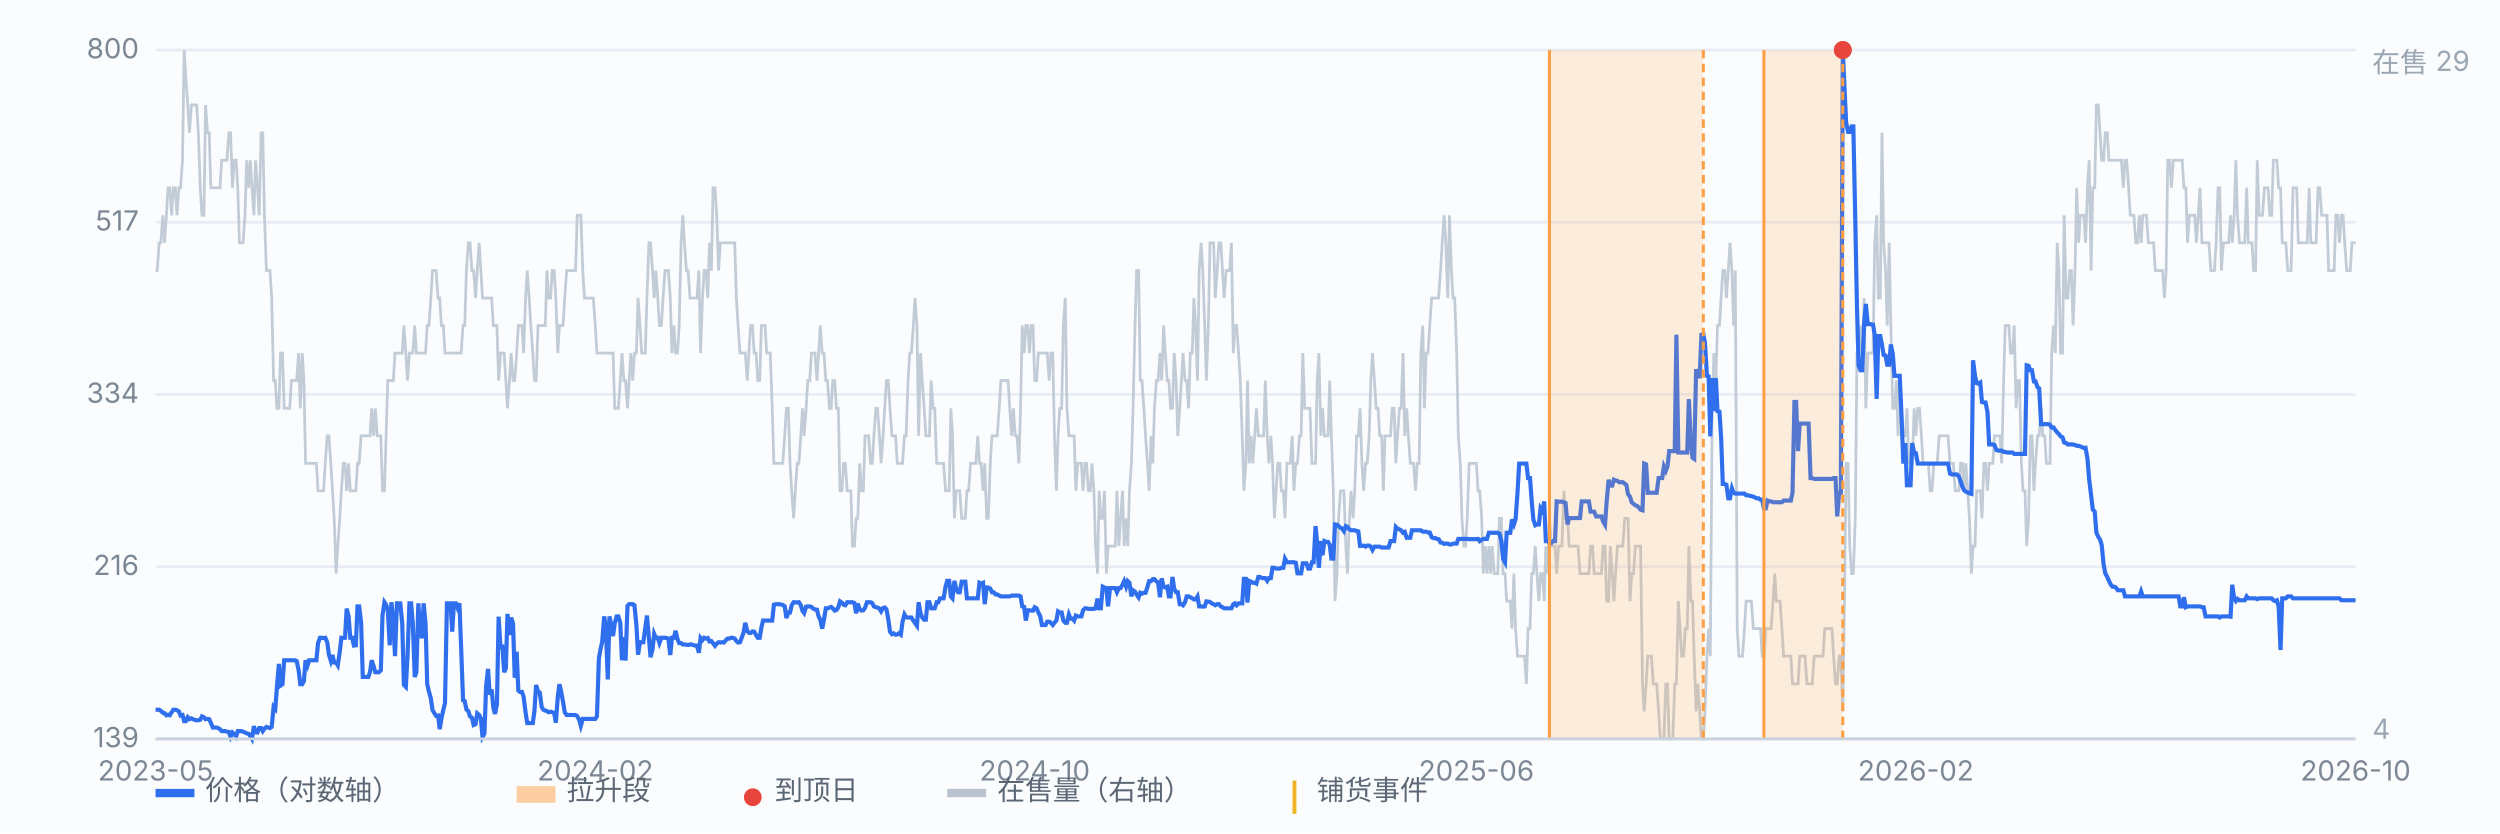
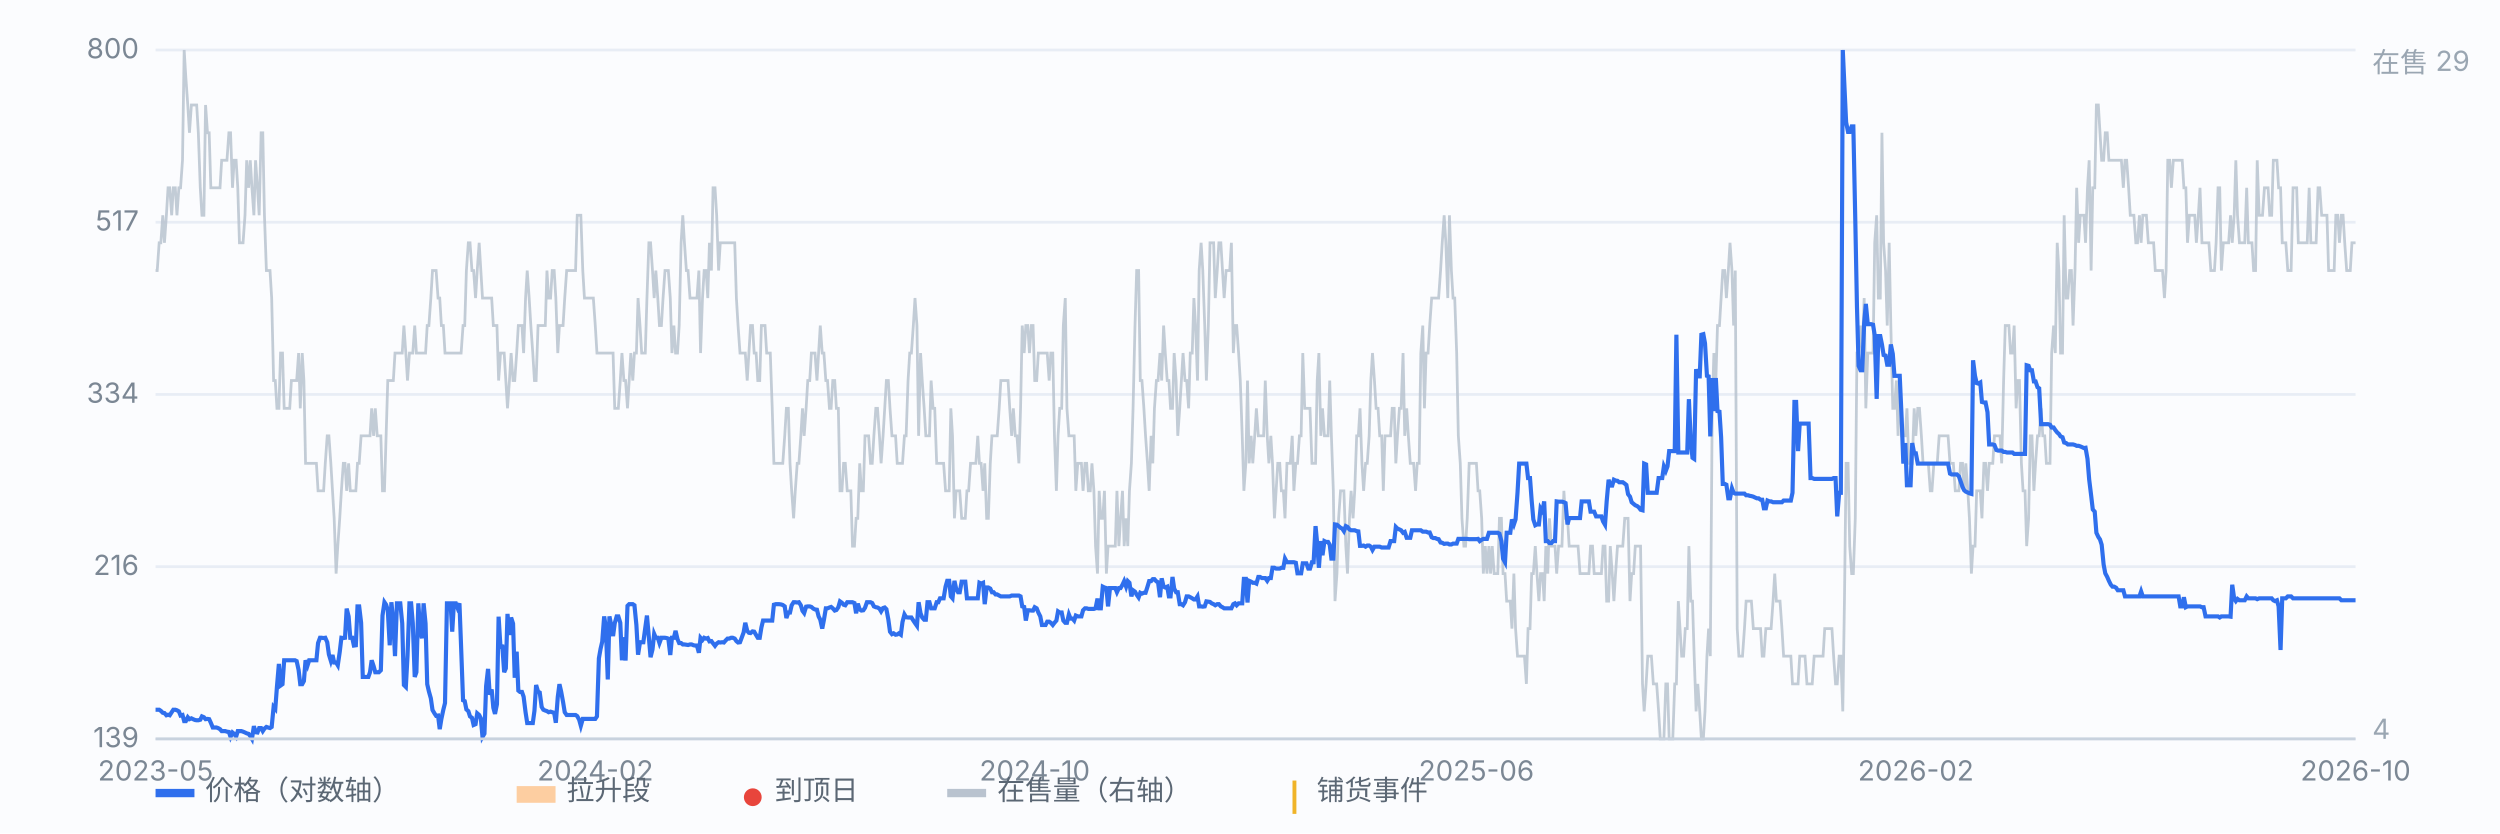
<svg xmlns="http://www.w3.org/2000/svg" viewBox="0 0 900 300" preserveAspectRatio="xMidYMid meet" style="width:100%;max-width:900px;height:auto;display:block" font-family="-apple-system,Segoe UI,Microsoft YaHei,sans-serif" font-size="10">
  <rect x="0" y="0" width="900" height="300" fill="#fbfcfe" />
  <line x1="56" y1="266.0" x2="848" y2="266.0" stroke="#e8edf5" stroke-width="1" />
  <text x="50" y="269.0" text-anchor="end" fill="#7b8794">139</text>
  <line x1="56" y1="204.0" x2="848" y2="204.0" stroke="#e8edf5" stroke-width="1" />
  <text x="50" y="207.0" text-anchor="end" fill="#7b8794">216</text>
  <line x1="56" y1="142.0" x2="848" y2="142.0" stroke="#e8edf5" stroke-width="1" />
  <text x="50" y="145.0" text-anchor="end" fill="#7b8794">334</text>
  <line x1="56" y1="80.0" x2="848" y2="80.0" stroke="#e8edf5" stroke-width="1" />
  <text x="50" y="83.0" text-anchor="end" fill="#7b8794">517</text>
  <line x1="56" y1="18.0" x2="848" y2="18.0" stroke="#e8edf5" stroke-width="1" />
  <text x="50" y="21.0" text-anchor="end" fill="#7b8794">800</text>
  <path d="M56.0 97.4 L56.6 97.4 L57.3 87.4 L57.9 87.4 L58.6 77.5 L59.2 87.4 L59.9 77.5 L60.5 67.6 L61.1 67.6 L61.8 77.5 L62.4 67.6 L63.1 67.6 L63.7 77.5 L64.4 67.6 L65.0 67.6 L65.7 57.7 L66.3 18.0 L66.9 27.9 L67.6 37.8 L68.2 47.8 L68.9 37.8 L69.5 37.8 L70.2 37.8 L70.8 37.8 L71.4 47.8 L72.1 67.6 L72.7 77.5 L73.4 77.5 L74.0 37.8 L74.7 47.8 L75.3 47.8 L75.9 67.6 L76.6 67.6 L77.2 67.6 L77.9 67.6 L78.5 67.6 L79.2 67.6 L79.8 57.7 L80.4 57.7 L81.1 57.7 L81.7 57.7 L82.4 47.8 L83.0 47.8 L83.7 67.6 L84.3 57.7 L85.0 57.7 L85.6 67.6 L86.2 87.4 L86.9 87.4 L87.5 87.4 L88.2 77.5 L88.8 57.7 L89.5 67.6 L90.1 57.7 L90.7 67.6 L91.4 77.5 L92.0 57.7 L92.7 67.6 L93.3 77.5 L94.0 47.8 L94.6 47.8 L95.2 77.5 L95.9 97.4 L96.5 97.4 L97.2 97.4 L97.8 107.3 L98.5 137.0 L99.1 137.0 L99.7 147.0 L100.4 147.0 L101.0 127.1 L101.7 127.1 L102.3 147.0 L103.0 147.0 L103.6 147.0 L104.3 147.0 L104.9 137.0 L105.5 137.0 L106.2 137.0 L106.8 137.0 L107.5 127.1 L108.1 147.0 L108.8 127.1 L109.4 137.0 L110.0 166.8 L110.7 166.8 L111.3 166.8 L112.0 166.8 L112.6 166.8 L113.3 166.8 L113.9 166.8 L114.5 176.7 L115.2 176.7 L115.8 176.7 L116.5 176.7 L117.1 166.8 L117.8 156.9 L118.4 156.9 L119.1 166.8 L119.7 176.7 L120.3 186.6 L121.0 206.5 L121.6 196.6 L122.3 186.6 L122.9 176.7 L123.6 166.8 L124.2 166.8 L124.8 176.7 L125.5 166.8 L126.1 176.7 L126.8 176.7 L127.4 176.7 L128.1 176.7 L128.7 166.8 L129.3 166.8 L130.0 156.9 L130.6 156.9 L131.3 156.9 L131.9 156.9 L132.6 156.9 L133.2 156.9 L133.8 147.0 L134.5 156.9 L135.1 147.0 L135.8 156.9 L136.4 156.9 L137.1 156.9 L137.7 176.7 L138.4 176.7 L139.0 156.9 L139.6 137.0 L140.3 137.0 L140.9 137.0 L141.6 137.0 L142.2 127.1 L142.9 127.1 L143.5 127.1 L144.1 127.1 L144.8 127.1 L145.4 117.2 L146.1 127.1 L146.7 137.0 L147.4 127.1 L148.0 127.1 L148.6 127.1 L149.3 117.2 L149.9 127.1 L150.6 127.1 L151.2 127.1 L151.9 127.1 L152.5 127.1 L153.2 127.1 L153.8 117.2 L154.4 117.2 L155.1 107.3 L155.7 97.4 L156.4 97.4 L157.0 97.4 L157.7 107.3 L158.3 107.3 L158.9 117.2 L159.6 117.2 L160.2 127.1 L160.9 127.1 L161.5 127.1 L162.2 127.1 L162.8 127.1 L163.4 127.1 L164.1 127.1 L164.7 127.1 L165.4 127.1 L166.0 127.1 L166.7 117.2 L167.3 117.2 L167.9 97.4 L168.6 87.4 L169.2 87.4 L169.9 97.4 L170.5 97.4 L171.2 107.3 L171.8 97.4 L172.5 87.4 L173.1 97.4 L173.7 107.3 L174.4 107.3 L175.0 107.3 L175.7 107.3 L176.3 107.3 L177.0 107.3 L177.6 117.2 L178.2 117.2 L178.9 117.2 L179.5 137.0 L180.2 127.1 L180.8 127.1 L181.5 127.1 L182.1 137.0 L182.7 147.0 L183.4 137.0 L184.0 127.1 L184.7 137.0 L185.3 137.0 L186.0 127.1 L186.6 117.2 L187.2 117.2 L187.9 117.2 L188.5 127.1 L189.2 107.3 L189.8 97.4 L190.5 107.3 L191.1 117.2 L191.8 127.1 L192.4 137.0 L193.0 137.0 L193.7 117.2 L194.3 117.2 L195.0 117.2 L195.6 117.2 L196.3 117.2 L196.9 97.4 L197.5 107.3 L198.2 107.3 L198.8 97.4 L199.5 97.4 L200.1 107.3 L200.8 127.1 L201.4 117.2 L202.0 117.2 L202.7 117.2 L203.3 107.3 L204.0 97.4 L204.6 97.4 L205.3 97.4 L205.9 97.4 L206.6 97.4 L207.2 97.4 L207.8 77.5 L208.5 77.5 L209.1 77.5 L209.8 97.4 L210.4 107.3 L211.1 107.3 L211.7 107.3 L212.3 107.3 L213.0 107.3 L213.6 107.3 L214.3 117.2 L214.9 127.1 L215.6 127.1 L216.2 127.1 L216.8 127.1 L217.5 127.1 L218.1 127.1 L218.8 127.1 L219.4 127.1 L220.1 127.1 L220.7 127.1 L221.3 147.0 L222.0 147.0 L222.6 147.0 L223.3 137.0 L223.9 127.1 L224.6 137.0 L225.2 137.0 L225.9 147.0 L226.5 137.0 L227.1 127.1 L227.8 137.0 L228.4 127.1 L229.1 127.1 L229.7 107.3 L230.4 117.2 L231.0 127.1 L231.6 127.1 L232.3 127.1 L232.9 107.3 L233.6 87.4 L234.2 87.4 L234.9 97.4 L235.5 107.3 L236.1 97.4 L236.8 107.3 L237.4 117.2 L238.1 117.2 L238.7 107.3 L239.4 97.4 L240.0 97.4 L240.6 97.4 L241.3 107.3 L241.9 127.1 L242.6 117.2 L243.2 127.1 L243.9 127.1 L244.5 117.2 L245.2 87.4 L245.8 77.5 L246.4 87.4 L247.1 97.4 L247.7 97.4 L248.4 107.3 L249.0 107.3 L249.7 107.3 L250.3 107.3 L250.9 107.3 L251.6 97.4 L252.2 127.1 L252.9 107.3 L253.5 97.4 L254.2 97.4 L254.8 107.3 L255.4 87.4 L256.1 97.4 L256.7 67.6 L257.4 67.6 L258.0 77.5 L258.7 97.4 L259.3 87.4 L260.0 87.4 L260.6 87.4 L261.2 87.4 L261.9 87.4 L262.5 87.4 L263.2 87.4 L263.8 87.4 L264.5 87.4 L265.1 107.3 L265.7 117.2 L266.4 127.1 L267.0 127.1 L267.7 127.1 L268.3 127.1 L269.0 137.0 L269.6 127.1 L270.2 117.2 L270.9 117.2 L271.5 127.1 L272.2 127.1 L272.8 137.0 L273.5 137.0 L274.1 117.2 L274.7 117.2 L275.4 117.2 L276.0 127.1 L276.7 127.1 L277.3 127.1 L278.0 147.0 L278.6 166.8 L279.3 166.8 L279.9 166.8 L280.5 166.8 L281.2 166.8 L281.8 166.8 L282.5 156.9 L283.1 147.0 L283.8 147.0 L284.4 166.8 L285.0 176.7 L285.7 186.6 L286.3 176.7 L287.0 166.8 L287.6 166.8 L288.3 156.9 L288.9 147.0 L289.5 156.9 L290.2 147.0 L290.8 137.0 L291.5 137.0 L292.1 127.1 L292.8 127.1 L293.4 127.1 L294.1 137.0 L294.7 127.1 L295.3 117.2 L296.0 127.1 L296.6 127.1 L297.3 137.0 L297.9 137.0 L298.6 147.0 L299.2 147.0 L299.8 137.0 L300.5 137.0 L301.1 147.0 L301.8 147.0 L302.4 176.7 L303.1 176.7 L303.7 166.8 L304.3 166.8 L305.0 176.7 L305.6 176.7 L306.3 176.7 L306.9 196.6 L307.6 196.6 L308.2 186.6 L308.8 186.6 L309.5 166.8 L310.1 176.7 L310.8 176.7 L311.4 156.9 L312.1 156.9 L312.7 156.9 L313.4 166.8 L314.0 166.8 L314.6 156.9 L315.3 147.0 L315.9 147.0 L316.6 156.9 L317.2 166.8 L317.9 156.9 L318.5 147.0 L319.1 137.0 L319.8 137.0 L320.4 147.0 L321.1 156.9 L321.7 156.9 L322.4 156.9 L323.0 166.8 L323.6 166.8 L324.3 166.8 L324.9 166.8 L325.6 156.9 L326.2 156.9 L326.9 137.0 L327.5 127.1 L328.1 127.1 L328.8 117.2 L329.4 107.3 L330.1 117.2 L330.7 156.9 L331.4 127.1 L332.0 137.0 L332.7 147.0 L333.3 156.9 L333.9 156.9 L334.6 156.9 L335.2 137.0 L335.9 147.0 L336.5 147.0 L337.2 166.8 L337.8 166.8 L338.4 166.8 L339.1 166.8 L339.7 166.8 L340.4 176.7 L341.0 176.7 L341.7 176.7 L342.3 147.0 L342.9 156.9 L343.6 186.6 L344.2 176.7 L344.9 176.7 L345.5 176.7 L346.2 186.6 L346.8 186.6 L347.5 186.6 L348.1 176.7 L348.7 176.7 L349.4 166.8 L350.0 166.8 L350.7 166.8 L351.3 166.8 L352.0 156.9 L352.6 166.8 L353.2 166.8 L353.9 176.7 L354.5 166.8 L355.2 186.6 L355.8 186.6 L356.5 166.8 L357.1 156.9 L357.7 156.9 L358.4 156.9 L359.0 156.9 L359.7 147.0 L360.3 137.0 L361.0 137.0 L361.6 137.0 L362.2 137.0 L362.9 137.0 L363.5 147.0 L364.2 156.9 L364.8 147.0 L365.5 156.9 L366.1 156.9 L366.8 166.8 L367.4 147.0 L368.0 117.2 L368.7 127.1 L369.3 117.2 L370.0 117.2 L370.6 127.1 L371.3 117.2 L371.9 117.2 L372.5 137.0 L373.2 137.0 L373.8 127.1 L374.5 127.1 L375.1 127.1 L375.8 127.1 L376.4 127.1 L377.0 127.1 L377.7 137.0 L378.3 127.1 L379.0 127.1 L379.6 156.9 L380.3 176.7 L380.9 156.9 L381.5 147.0 L382.2 147.0 L382.8 117.2 L383.5 107.3 L384.1 147.0 L384.8 156.9 L385.4 156.9 L386.1 156.9 L386.7 156.9 L387.3 176.7 L388.0 166.8 L388.6 166.8 L389.3 166.8 L389.9 176.7 L390.6 166.8 L391.2 166.8 L391.8 176.7 L392.5 176.7 L393.1 166.8 L393.8 176.7 L394.4 196.6 L395.1 206.5 L395.7 176.7 L396.3 186.6 L397.0 186.6 L397.6 176.7 L398.3 206.5 L398.9 196.6 L399.6 196.6 L400.2 196.6 L400.9 196.6 L401.5 196.6 L402.1 176.7 L402.8 196.6 L403.4 186.6 L404.1 176.7 L404.7 196.6 L405.4 186.6 L406.0 196.6 L406.6 176.7 L407.3 166.8 L407.9 147.0 L408.6 117.2 L409.2 97.4 L409.9 97.4 L410.5 137.0 L411.1 137.0 L411.8 147.0 L412.4 156.9 L413.1 166.8 L413.7 176.7 L414.4 156.9 L415.0 166.8 L415.6 147.0 L416.3 137.0 L416.9 137.0 L417.6 127.1 L418.2 137.0 L418.9 117.2 L419.5 127.1 L420.2 137.0 L420.8 137.0 L421.4 147.0 L422.1 147.0 L422.7 127.1 L423.4 137.0 L424.0 156.9 L424.7 147.0 L425.3 137.0 L425.9 127.1 L426.6 137.0 L427.2 137.0 L427.9 147.0 L428.5 127.1 L429.2 127.1 L429.8 107.3 L430.4 117.2 L431.1 137.0 L431.7 97.4 L432.4 87.4 L433.0 97.4 L433.7 117.2 L434.3 137.0 L435.0 117.2 L435.6 87.4 L436.2 87.4 L436.9 87.4 L437.5 107.3 L438.2 97.4 L438.8 87.4 L439.5 87.4 L440.1 97.4 L440.7 107.3 L441.4 97.4 L442.0 97.4 L442.7 97.4 L443.3 87.4 L444.0 127.1 L444.6 117.2 L445.2 117.2 L445.9 127.1 L446.5 137.0 L447.2 156.9 L447.8 176.7 L448.5 166.8 L449.1 137.0 L449.7 166.8 L450.4 156.9 L451.0 166.8 L451.7 156.9 L452.3 147.0 L453.0 156.9 L453.6 156.9 L454.3 156.9 L454.9 156.9 L455.5 137.0 L456.2 156.9 L456.8 166.8 L457.5 156.9 L458.1 166.8 L458.8 186.6 L459.4 176.7 L460.0 166.8 L460.7 166.8 L461.3 176.7 L462.0 176.7 L462.6 186.6 L463.3 166.8 L463.9 166.8 L464.5 166.8 L465.2 156.9 L465.8 176.7 L466.5 166.8 L467.1 166.8 L467.8 156.9 L468.4 156.9 L469.0 127.1 L469.7 147.0 L470.3 147.0 L471.0 147.0 L471.6 147.0 L472.3 166.8 L472.9 166.8 L473.6 166.8 L474.2 137.0 L474.8 127.1 L475.5 156.9 L476.1 147.0 L476.8 156.9 L477.4 156.9 L478.1 156.9 L478.7 137.0 L479.3 156.9 L480.0 176.7 L480.6 216.4 L481.3 206.5 L481.9 186.6 L482.6 176.7 L483.2 176.7 L483.8 176.7 L484.5 196.6 L485.1 206.5 L485.8 186.6 L486.4 176.7 L487.1 186.6 L487.7 176.7 L488.4 156.9 L489.0 156.9 L489.6 147.0 L490.3 166.8 L490.9 176.7 L491.6 166.8 L492.2 166.8 L492.9 156.9 L493.5 137.0 L494.1 127.1 L494.8 137.0 L495.4 147.0 L496.1 147.0 L496.7 156.9 L497.4 156.9 L498.0 176.7 L498.6 156.9 L499.3 156.9 L499.9 156.9 L500.6 156.9 L501.2 147.0 L501.9 147.0 L502.5 166.8 L503.1 156.9 L503.8 147.0 L504.4 147.0 L505.1 127.1 L505.7 156.9 L506.4 147.0 L507.0 156.9 L507.7 166.8 L508.3 166.8 L508.9 166.8 L509.6 176.7 L510.2 166.8 L510.9 166.8 L511.5 127.1 L512.2 117.2 L512.8 147.0 L513.4 127.1 L514.1 127.1 L514.7 117.2 L515.4 107.3 L516.0 107.3 L516.7 107.3 L517.3 107.3 L517.9 107.3 L518.6 97.4 L519.2 87.4 L519.9 77.5 L520.5 87.4 L521.2 107.3 L521.8 77.5 L522.5 97.4 L523.1 107.3 L523.7 107.3 L524.4 127.1 L525.0 156.9 L525.7 166.8 L526.3 186.6 L527.0 196.6 L527.6 196.6 L528.2 186.6 L528.9 166.8 L529.5 166.8 L530.2 166.8 L530.8 166.8 L531.5 166.8 L532.1 176.7 L532.7 176.7 L533.4 186.6 L534.0 206.5 L534.7 196.6 L535.3 206.5 L536.0 196.6 L536.6 206.5 L537.2 196.6 L537.9 206.5 L538.5 206.5 L539.2 206.5 L539.8 186.6 L540.5 186.6 L541.1 206.5 L541.8 206.5 L542.4 216.4 L543.0 216.4 L543.7 216.4 L544.3 226.3 L545.0 206.5 L545.6 226.3 L546.3 236.2 L546.9 236.2 L547.5 236.2 L548.2 236.2 L548.8 236.2 L549.5 246.2 L550.1 226.3 L550.8 226.3 L551.4 206.5 L552.0 206.5 L552.7 196.6 L553.3 206.5 L554.0 216.4 L554.6 206.5 L555.3 206.5 L555.9 216.4 L556.5 196.6 L557.2 206.5 L557.8 186.6 L558.5 196.6 L559.1 196.6 L559.8 196.6 L560.4 206.5 L561.1 196.6 L561.7 196.6 L562.3 196.6 L563.0 176.7 L563.6 186.6 L564.3 186.6 L564.9 196.6 L565.6 196.6 L566.2 196.6 L566.8 196.6 L567.5 196.6 L568.1 196.6 L568.8 206.5 L569.4 206.5 L570.1 206.5 L570.7 206.5 L571.3 206.5 L572.0 206.5 L572.6 196.6 L573.3 196.6 L573.9 206.5 L574.6 206.5 L575.2 206.5 L575.9 206.5 L576.5 206.5 L577.1 196.6 L577.8 196.6 L578.4 216.4 L579.1 216.4 L579.7 196.6 L580.4 206.5 L581.0 216.4 L581.6 206.5 L582.3 196.6 L582.9 196.6 L583.6 196.6 L584.2 196.6 L584.9 186.6 L585.5 186.6 L586.1 186.6 L586.8 216.4 L587.4 206.5 L588.1 206.5 L588.7 196.6 L589.4 196.6 L590.0 196.6 L590.6 196.6 L591.3 246.2 L591.9 256.1 L592.6 246.2 L593.2 236.2 L593.9 236.2 L594.5 236.2 L595.2 246.2 L595.8 246.2 L596.4 246.2 L597.1 256.1 L597.7 266.0 L598.4 266.0 L599.0 266.0 L599.7 246.2 L600.3 246.2 L600.9 266.0 L601.6 266.0 L602.2 266.0 L602.9 246.2 L603.5 246.2 L604.2 216.4 L604.8 226.3 L605.4 236.2 L606.1 236.2 L606.7 226.3 L607.4 226.3 L608.0 196.6 L608.7 216.4 L609.3 216.4 L609.9 236.2 L610.6 256.1 L611.2 246.2 L611.9 256.1 L612.5 266.0 L613.2 266.0 L613.8 256.1 L614.5 236.2 L615.1 226.3 L615.7 236.2 L616.4 147.0 L617.0 127.1 L617.7 137.0 L618.3 117.2 L619.0 117.2 L619.6 107.3 L620.2 97.4 L620.9 97.4 L621.5 107.3 L622.2 97.4 L622.8 87.4 L623.5 97.4 L624.1 117.2 L624.7 97.4 L625.4 226.3 L626.0 236.2 L626.7 236.2 L627.3 236.2 L628.0 226.3 L628.6 216.4 L629.3 216.4 L629.9 216.4 L630.5 216.4 L631.2 226.3 L631.8 226.3 L632.5 226.3 L633.1 226.3 L633.8 226.3 L634.4 236.2 L635.0 236.2 L635.7 226.3 L636.3 226.3 L637.0 226.3 L637.6 226.3 L638.3 216.4 L638.9 206.5 L639.5 216.4 L640.2 216.4 L640.8 216.4 L641.5 226.3 L642.1 236.2 L642.8 236.2 L643.4 236.2 L644.0 236.2 L644.7 236.2 L645.3 246.2 L646.0 246.2 L646.6 246.2 L647.3 246.2 L647.9 236.2 L648.6 236.2 L649.2 236.2 L649.8 236.2 L650.5 246.2 L651.1 246.2 L651.8 246.2 L652.4 246.2 L653.1 236.2 L653.7 236.2 L654.3 236.2 L655.0 236.2 L655.6 236.2 L656.3 236.2 L656.9 226.3 L657.6 226.3 L658.2 226.3 L658.8 226.3 L659.5 226.3 L660.1 236.2 L660.8 246.2 L661.4 246.2 L662.1 236.2 L662.7 236.2 L663.4 256.1 L664.0 216.4 L664.6 166.8 L665.3 166.8 L665.9 196.6 L666.6 206.5 L667.2 206.5 L667.9 186.6 L668.5 127.1 L669.1 127.1 L669.8 117.2 L670.4 127.1 L671.1 107.3 L671.7 147.0 L672.4 127.1 L673.0 127.1 L673.6 127.1 L674.3 127.1 L674.9 87.4 L675.6 77.5 L676.2 107.3 L676.9 107.3 L677.5 47.8 L678.1 87.4 L678.8 97.4 L679.4 117.2 L680.1 87.4 L680.7 117.2 L681.4 147.0 L682.0 147.0 L682.7 137.0 L683.3 156.9 L683.9 137.0 L684.6 156.9 L685.2 156.9 L685.9 156.9 L686.5 147.0 L687.2 166.8 L687.8 166.8 L688.4 166.8 L689.1 147.0 L689.7 156.9 L690.4 147.0 L691.0 147.0 L691.7 156.9 L692.3 166.8 L692.9 166.8 L693.6 166.8 L694.2 166.8 L694.9 176.7 L695.5 176.7 L696.2 166.8 L696.8 166.8 L697.4 166.8 L698.1 156.9 L698.7 156.9 L699.4 156.9 L700.0 156.9 L700.7 156.9 L701.3 156.9 L702.0 166.8 L702.6 166.8 L703.2 166.8 L703.9 176.7 L704.5 176.7 L705.2 176.7 L705.8 166.8 L706.5 166.8 L707.1 176.7 L707.7 166.8 L708.4 176.7 L709.0 186.6 L709.7 206.5 L710.3 196.6 L711.0 196.6 L711.6 176.7 L712.2 176.7 L712.9 176.7 L713.5 186.6 L714.2 166.8 L714.8 166.8 L715.5 176.7 L716.1 166.8 L716.8 166.8 L717.4 166.8 L718.0 156.9 L718.7 156.9 L719.3 156.9 L720.0 156.9 L720.6 166.8 L721.3 137.0 L721.9 117.2 L722.5 117.2 L723.2 117.2 L723.8 127.1 L724.5 127.1 L725.1 117.2 L725.8 147.0 L726.4 137.0 L727.0 137.0 L727.7 166.8 L728.3 176.7 L729.0 176.7 L729.6 196.6 L730.3 186.6 L730.9 156.9 L731.5 156.9 L732.2 176.7 L732.8 166.8 L733.5 156.9 L734.1 156.9 L734.8 147.0 L735.4 156.9 L736.1 156.9 L736.7 166.8 L737.3 166.8 L738.0 166.8 L738.6 127.1 L739.3 117.2 L739.9 127.1 L740.6 87.4 L741.2 97.4 L741.8 127.1 L742.5 127.1 L743.1 77.5 L743.8 107.3 L744.4 107.3 L745.1 97.4 L745.7 97.4 L746.3 117.2 L747.0 97.4 L747.6 67.6 L748.3 87.4 L748.9 77.5 L749.6 77.5 L750.2 77.5 L750.8 87.4 L751.5 67.6 L752.1 57.7 L752.8 97.4 L753.4 67.6 L754.1 67.6 L754.7 37.8 L755.4 37.8 L756.0 47.8 L756.6 57.7 L757.3 57.7 L757.9 47.8 L758.6 47.8 L759.2 57.7 L759.9 57.7 L760.5 57.7 L761.1 57.7 L761.8 57.7 L762.4 57.7 L763.1 57.7 L763.7 57.7 L764.4 67.6 L765.0 57.7 L765.6 57.7 L766.3 67.6 L766.9 77.5 L767.6 77.5 L768.2 77.5 L768.9 87.4 L769.5 87.4 L770.2 77.5 L770.8 87.4 L771.4 77.5 L772.1 77.5 L772.7 77.5 L773.4 87.4 L774.0 87.4 L774.7 87.4 L775.3 87.4 L775.9 97.4 L776.6 97.4 L777.2 97.4 L777.9 97.4 L778.5 97.4 L779.2 107.3 L779.8 97.4 L780.4 57.7 L781.1 57.7 L781.7 67.6 L782.4 57.7 L783.0 57.7 L783.7 57.7 L784.3 57.7 L784.9 57.7 L785.6 57.7 L786.2 67.6 L786.9 67.6 L787.5 87.4 L788.2 77.5 L788.8 77.5 L789.5 77.5 L790.1 77.5 L790.7 87.4 L791.4 77.5 L792.0 67.6 L792.7 87.4 L793.3 87.4 L794.0 87.4 L794.6 87.4 L795.2 87.4 L795.9 97.4 L796.5 97.4 L797.2 97.4 L797.8 87.4 L798.5 67.6 L799.1 67.6 L799.7 97.4 L800.4 87.4 L801.0 87.4 L801.7 87.4 L802.3 87.4 L803.0 77.5 L803.6 87.4 L804.3 77.5 L804.9 57.7 L805.5 77.5 L806.2 87.4 L806.8 87.4 L807.5 87.4 L808.1 87.4 L808.8 67.6 L809.4 87.4 L810.0 87.4 L810.7 87.4 L811.3 97.4 L812.0 97.4 L812.6 57.7 L813.3 77.5 L813.9 77.5 L814.5 77.5 L815.2 67.6 L815.8 67.6 L816.5 67.6 L817.1 77.5 L817.8 77.5 L818.4 57.7 L819.0 57.7 L819.7 57.7 L820.3 67.6 L821.0 67.6 L821.6 87.4 L822.3 87.4 L822.9 87.4 L823.6 97.4 L824.2 97.4 L824.8 97.4 L825.5 67.6 L826.1 67.6 L826.8 67.6 L827.4 87.4 L828.1 87.4 L828.7 87.4 L829.3 87.4 L830.0 87.4 L830.6 87.4 L831.3 67.6 L831.9 87.4 L832.6 87.4 L833.2 87.4 L833.8 87.4 L834.5 67.6 L835.1 67.6 L835.8 77.5 L836.4 77.5 L837.1 77.5 L837.7 77.5 L838.3 97.4 L839.0 97.4 L839.6 97.4 L840.3 97.4 L840.9 77.5 L841.6 77.5 L842.2 87.4 L842.9 77.5 L843.5 77.5 L844.1 87.4 L844.8 97.4 L845.4 97.4 L846.1 97.4 L846.7 87.4 L847.4 87.4 L848.0 87.4" fill="none" stroke="#b9c3cf" stroke-width="1" opacity="0.85" />
  <text x="854" y="26" fill="#9aa6b2">在售 29</text>
  <text x="854" y="266" fill="#9aa6b2">4</text>
  <path d="M56.0 255.5 L56.6 255.5 L57.3 255.5 L57.9 255.9 L58.6 256.6 L59.2 256.7 L59.9 257.5 L60.5 257.3 L61.1 257.5 L61.8 256.4 L62.4 255.5 L63.1 255.5 L63.7 255.7 L64.4 256.1 L65.0 257.6 L65.7 257.4 L66.3 259.6 L66.9 259.6 L67.6 258.2 L68.2 258.9 L68.9 258.6 L69.5 258.9 L70.2 259.2 L70.8 259.3 L71.4 259.3 L72.1 259.1 L72.7 257.9 L73.4 258.2 L74.0 258.9 L74.7 258.8 L75.3 258.9 L75.9 260.2 L76.6 261.9 L77.2 261.9 L77.9 261.9 L78.5 262.1 L79.2 262.5 L79.8 263.2 L80.4 263.2 L81.1 263.2 L81.7 263.4 L82.4 263.5 L83.0 265.3 L83.7 263.7 L84.3 264.2 L85.0 265.2 L85.6 263.2 L86.2 263.2 L86.9 263.2 L87.5 263.4 L88.2 263.7 L88.8 264.0 L89.5 264.2 L90.1 265.0 L90.7 266.0 L91.4 261.4 L92.0 263.6 L92.7 263.7 L93.3 262.1 L94.0 262.1 L94.6 263.2 L95.2 262.3 L95.9 261.7 L96.5 261.9 L97.2 262.1 L97.8 261.7 L98.5 254.5 L99.1 255.2 L99.7 247.2 L100.4 239.0 L101.0 246.8 L101.7 246.3 L102.3 237.7 L103.0 237.7 L103.6 237.7 L104.3 237.7 L104.9 237.7 L105.5 237.7 L106.2 237.7 L106.8 238.0 L107.5 241.2 L108.1 246.3 L108.8 246.3 L109.4 245.2 L110.0 237.7 L110.7 239.6 L111.3 237.7 L112.0 237.7 L112.6 237.7 L113.3 237.7 L113.9 237.7 L114.5 231.5 L115.2 229.6 L115.8 229.6 L116.5 229.7 L117.1 229.6 L117.8 231.2 L118.4 235.6 L119.1 237.9 L119.7 235.8 L120.3 238.5 L121.0 238.5 L121.6 239.5 L122.3 234.7 L122.9 229.6 L123.6 229.7 L124.2 229.6 L124.8 219.1 L125.5 221.9 L126.1 229.6 L126.8 229.6 L127.4 232.4 L128.1 232.3 L128.7 218.3 L129.3 218.3 L130.0 224.2 L130.6 243.7 L131.3 243.7 L131.9 243.7 L132.6 243.7 L133.2 242.0 L133.8 237.7 L134.5 239.8 L135.1 242.0 L135.8 242.0 L136.4 242.0 L137.1 241.3 L137.7 221.6 L138.4 216.8 L139.0 217.7 L139.6 219.6 L140.3 232.3 L140.9 216.8 L141.6 223.9 L142.2 236.2 L142.9 217.2 L143.5 217.2 L144.1 217.2 L144.8 224.4 L145.4 246.6 L146.1 247.3 L146.7 236.2 L147.4 217.2 L148.0 217.2 L148.6 224.3 L149.3 243.7 L149.9 242.0 L150.6 217.2 L151.2 226.2 L151.9 229.8 L152.5 217.2 L153.2 224.5 L153.8 246.3 L154.4 248.9 L155.1 251.4 L155.7 255.6 L156.4 256.8 L157.0 257.7 L157.7 257.6 L158.3 262.5 L158.9 258.8 L159.6 255.5 L160.2 253.1 L160.9 217.2 L161.5 217.2 L162.2 217.2 L162.8 227.4 L163.4 217.2 L164.1 217.2 L164.7 218.8 L165.4 217.2 L166.0 233.0 L166.7 252.1 L167.3 252.4 L167.9 255.4 L168.6 256.0 L169.2 257.9 L169.9 258.4 L170.5 261.0 L171.2 260.7 L171.8 256.8 L172.5 257.4 L173.1 258.6 L173.7 265.3 L174.4 264.1 L175.0 247.0 L175.7 240.8 L176.3 250.1 L177.0 248.2 L177.6 254.8 L178.2 257.0 L178.9 253.5 L179.5 222.0 L180.2 233.5 L180.8 232.1 L181.5 242.0 L182.1 240.6 L182.7 221.0 L183.4 228.6 L184.0 222.3 L184.7 224.5 L185.3 244.0 L186.0 234.6 L186.6 248.6 L187.2 249.1 L187.9 249.1 L188.5 250.8 L189.2 256.4 L189.8 260.3 L190.5 260.3 L191.1 260.3 L191.8 260.3 L192.4 255.9 L193.0 246.6 L193.7 249.0 L194.3 249.3 L195.0 254.5 L195.6 255.5 L196.3 255.8 L196.9 256.0 L197.5 256.4 L198.2 256.2 L198.8 256.4 L199.5 256.6 L200.1 260.2 L200.8 250.9 L201.4 246.3 L202.0 248.9 L202.7 252.7 L203.3 256.4 L204.0 257.4 L204.6 257.4 L205.3 257.4 L205.9 257.4 L206.6 257.4 L207.2 257.4 L207.8 257.8 L208.5 259.1 L209.1 261.3 L209.8 258.8 L210.4 258.8 L211.1 258.8 L211.7 258.8 L212.3 258.8 L213.0 258.8 L213.6 258.8 L214.3 258.8 L214.9 257.9 L215.6 237.0 L216.2 233.6 L216.8 231.0 L217.5 221.9 L218.1 225.8 L218.8 244.6 L219.4 221.9 L220.1 225.3 L220.7 229.0 L221.3 224.4 L222.0 221.9 L222.6 221.9 L223.3 224.2 L223.9 237.7 L224.6 229.4 L225.2 237.8 L225.9 218.1 L226.5 217.5 L227.1 217.5 L227.8 217.5 L228.4 217.9 L229.1 225.0 L229.7 235.7 L230.4 231.2 L231.0 231.2 L231.6 231.2 L232.3 226.0 L232.9 221.6 L233.6 229.6 L234.2 236.6 L234.9 233.8 L235.5 228.2 L236.1 229.6 L236.8 229.6 L237.4 231.5 L238.1 229.6 L238.7 229.6 L239.4 229.6 L240.0 229.7 L240.6 229.9 L241.3 235.8 L241.9 229.6 L242.6 229.6 L243.2 227.1 L243.9 230.1 L244.5 231.5 L245.2 231.5 L245.8 232.0 L246.4 232.0 L247.1 232.1 L247.7 232.2 L248.4 232.0 L249.0 232.0 L249.7 232.3 L250.3 232.4 L250.9 232.4 L251.6 235.0 L252.2 229.6 L252.9 230.4 L253.5 229.6 L254.2 229.9 L254.8 229.7 L255.4 230.9 L256.1 230.8 L256.7 231.6 L257.4 232.5 L258.0 231.7 L258.7 231.2 L259.3 231.3 L260.0 231.2 L260.6 231.3 L261.2 230.6 L261.9 229.9 L262.5 229.9 L263.2 229.6 L263.8 229.6 L264.5 229.9 L265.1 230.8 L265.7 231.3 L266.4 231.2 L267.0 229.6 L267.7 227.7 L268.3 224.2 L269.0 227.1 L269.6 227.8 L270.2 227.9 L270.9 227.3 L271.5 227.4 L272.2 228.6 L272.8 229.6 L273.5 229.6 L274.1 225.9 L274.7 223.4 L275.4 223.4 L276.0 223.4 L276.7 223.4 L277.3 223.4 L278.0 223.4 L278.6 217.7 L279.3 217.5 L279.9 217.5 L280.5 217.5 L281.2 217.6 L281.8 217.8 L282.5 218.3 L283.1 222.5 L283.8 220.5 L284.4 220.5 L285.0 217.9 L285.7 216.8 L286.3 216.8 L287.0 216.9 L287.6 216.8 L288.3 217.9 L288.9 219.9 L289.5 220.7 L290.2 218.4 L290.8 218.3 L291.5 218.3 L292.1 218.5 L292.8 219.1 L293.4 219.4 L294.1 219.5 L294.7 221.9 L295.3 223.1 L296.0 226.3 L296.6 223.2 L297.3 219.0 L297.9 219.0 L298.6 218.7 L299.2 218.5 L299.8 219.0 L300.5 219.8 L301.1 219.6 L301.8 218.6 L302.4 216.5 L303.1 217.0 L303.7 217.7 L304.3 217.9 L305.0 216.8 L305.6 216.8 L306.3 216.8 L306.9 216.8 L307.6 217.1 L308.2 220.8 L308.8 217.3 L309.5 219.4 L310.1 219.8 L310.8 219.7 L311.4 218.8 L312.1 216.8 L312.7 216.8 L313.4 216.8 L314.0 217.1 L314.6 218.3 L315.3 218.6 L315.9 218.7 L316.6 219.1 L317.2 220.1 L317.9 218.9 L318.5 218.7 L319.1 219.3 L319.8 223.0 L320.4 227.4 L321.1 228.3 L321.7 228.0 L322.4 228.5 L323.0 228.4 L323.6 228.0 L324.3 228.5 L324.9 223.9 L325.6 221.2 L326.2 222.2 L326.9 222.3 L327.5 222.3 L328.1 222.3 L328.8 223.4 L329.4 224.3 L330.1 225.3 L330.7 216.8 L331.4 220.8 L332.0 222.3 L332.7 223.1 L333.3 223.1 L333.9 216.8 L334.6 216.8 L335.2 219.0 L335.9 219.0 L336.5 219.0 L337.2 216.8 L337.8 216.8 L338.4 215.4 L339.1 215.4 L339.7 215.4 L340.4 211.2 L341.0 209.1 L341.7 209.1 L342.3 214.7 L342.9 215.4 L343.6 209.1 L344.2 211.9 L344.9 213.2 L345.5 213.2 L346.2 209.4 L346.8 209.4 L347.5 209.4 L348.1 215.4 L348.7 215.4 L349.4 215.4 L350.0 215.4 L350.7 215.4 L351.3 215.4 L352.0 215.4 L352.6 209.8 L353.2 210.1 L353.9 209.8 L354.5 217.5 L355.2 211.5 L355.8 211.5 L356.5 211.9 L357.1 213.2 L357.7 213.2 L358.4 214.0 L359.0 214.0 L359.7 214.4 L360.3 214.7 L361.0 214.7 L361.6 214.7 L362.2 214.7 L362.9 214.7 L363.5 214.7 L364.2 214.4 L364.8 214.4 L365.5 214.4 L366.1 214.4 L366.8 214.4 L367.4 214.7 L368.0 218.3 L368.7 218.5 L369.3 223.4 L370.0 219.7 L370.6 219.7 L371.3 219.8 L371.9 219.8 L372.5 218.6 L373.2 219.0 L373.8 220.5 L374.5 221.9 L375.1 225.0 L375.8 225.0 L376.4 225.0 L377.0 223.8 L377.7 223.8 L378.3 224.2 L379.0 225.0 L379.6 224.2 L380.3 223.4 L380.9 220.1 L381.5 220.5 L382.2 220.5 L382.8 223.4 L383.5 224.2 L384.1 224.2 L384.8 221.2 L385.4 222.7 L386.1 222.7 L386.7 223.4 L387.3 221.6 L388.0 221.9 L388.6 221.9 L389.3 221.9 L389.9 219.7 L390.6 219.0 L391.2 219.0 L391.8 219.2 L392.5 219.2 L393.1 219.2 L393.8 219.2 L394.4 219.0 L395.1 215.5 L395.7 219.0 L396.3 219.0 L397.0 211.2 L397.6 211.5 L398.3 211.7 L398.9 218.3 L399.6 211.7 L400.2 211.7 L400.9 211.7 L401.5 211.7 L402.1 213.2 L402.8 211.7 L403.4 211.7 L404.1 210.5 L404.7 209.2 L405.4 211.2 L406.0 209.2 L406.6 209.8 L407.3 214.7 L407.9 212.5 L408.6 213.0 L409.2 214.1 L409.9 215.1 L410.5 213.4 L411.1 213.7 L411.8 213.4 L412.4 213.4 L413.1 211.2 L413.7 209.2 L414.4 209.2 L415.0 208.5 L415.6 208.5 L416.3 209.3 L416.9 209.6 L417.6 215.0 L418.2 208.2 L418.9 211.2 L419.5 211.5 L420.2 211.2 L420.8 214.7 L421.4 214.7 L422.1 207.7 L422.7 211.9 L423.4 213.2 L424.0 213.2 L424.7 217.5 L425.3 217.5 L425.9 217.9 L426.6 216.8 L427.2 214.7 L427.9 214.7 L428.5 215.0 L429.2 215.4 L429.8 215.8 L430.4 215.8 L431.1 214.7 L431.7 218.3 L432.4 218.3 L433.0 218.4 L433.7 218.3 L434.3 216.5 L435.0 216.6 L435.6 216.7 L436.2 217.2 L436.9 217.5 L437.5 217.9 L438.2 217.5 L438.8 217.5 L439.5 218.3 L440.1 218.6 L440.7 219.0 L441.4 219.0 L442.0 219.0 L442.7 219.0 L443.3 219.0 L444.0 217.5 L444.6 217.2 L445.2 217.9 L445.9 217.2 L446.5 217.2 L447.2 217.2 L447.8 208.4 L448.5 208.4 L449.1 216.9 L449.7 209.1 L450.4 209.4 L451.0 209.8 L451.7 209.8 L452.3 210.1 L453.0 207.7 L453.6 207.7 L454.3 208.1 L454.9 208.1 L455.5 208.1 L456.2 209.1 L456.8 208.1 L457.5 208.1 L458.1 204.4 L458.8 204.4 L459.4 204.7 L460.0 204.7 L460.7 204.7 L461.3 204.4 L462.0 204.4 L462.6 201.1 L463.3 202.4 L463.9 202.4 L464.5 202.4 L465.2 202.4 L465.8 202.4 L466.5 202.6 L467.1 206.4 L467.8 206.4 L468.4 206.4 L469.0 202.8 L469.7 202.8 L470.3 202.8 L471.0 204.7 L471.6 204.7 L472.3 202.4 L472.9 202.4 L473.6 189.4 L474.2 195.8 L474.8 204.4 L475.5 194.8 L476.1 199.9 L476.8 194.8 L477.4 195.1 L478.1 195.1 L478.7 196.1 L479.3 201.1 L480.0 201.1 L480.6 188.8 L481.3 188.9 L481.9 189.4 L482.6 190.0 L483.2 190.3 L483.8 191.2 L484.5 189.4 L485.1 189.7 L485.8 190.6 L486.4 190.9 L487.1 190.9 L487.7 190.9 L488.4 191.2 L489.0 191.3 L489.6 196.5 L490.3 196.5 L490.9 196.4 L491.6 196.8 L492.2 196.4 L492.9 196.4 L493.5 196.8 L494.1 198.0 L494.8 196.8 L495.4 196.8 L496.1 196.8 L496.7 196.8 L497.4 197.1 L498.0 197.1 L498.6 197.1 L499.3 197.1 L499.9 197.1 L500.6 194.8 L501.2 194.8 L501.9 194.8 L502.5 189.7 L503.1 190.3 L503.8 190.6 L504.4 190.9 L505.1 191.8 L505.7 191.5 L506.4 193.6 L507.0 193.6 L507.7 193.6 L508.3 190.9 L508.9 190.9 L509.6 190.9 L510.2 190.9 L510.9 190.9 L511.5 190.9 L512.2 191.4 L512.8 191.4 L513.4 191.4 L514.1 191.7 L514.7 191.7 L515.4 193.4 L516.0 193.7 L516.7 193.7 L517.3 194.0 L517.9 194.1 L518.6 195.3 L519.2 195.4 L519.9 195.8 L520.5 195.7 L521.2 195.7 L521.8 196.0 L522.5 196.0 L523.1 195.7 L523.7 195.7 L524.4 195.7 L525.0 194.0 L525.7 194.0 L526.3 194.0 L527.0 194.0 L527.6 194.0 L528.2 194.0 L528.9 194.1 L529.5 194.1 L530.2 194.1 L530.8 194.1 L531.5 194.1 L532.1 194.0 L532.7 194.8 L533.4 194.3 L534.0 194.0 L534.7 194.0 L535.3 194.0 L536.0 191.8 L536.6 191.8 L537.2 191.8 L537.9 191.8 L538.5 191.8 L539.2 191.8 L539.8 192.1 L540.5 194.8 L541.1 201.1 L541.8 202.4 L542.4 191.8 L543.0 191.8 L543.7 191.8 L544.3 187.0 L545.0 188.8 L545.6 187.0 L546.3 177.4 L546.9 166.9 L547.5 166.9 L548.2 166.9 L548.8 166.9 L549.5 166.9 L550.1 172.1 L550.8 172.1 L551.4 180.2 L552.0 187.0 L552.7 189.1 L553.3 188.8 L554.0 188.8 L554.6 183.0 L555.3 184.1 L555.9 180.5 L556.5 194.8 L557.2 194.8 L557.8 195.5 L558.5 195.5 L559.1 194.8 L559.8 194.8 L560.4 180.5 L561.1 180.6 L561.7 180.6 L562.3 180.6 L563.0 180.8 L563.6 181.1 L564.3 188.8 L564.9 186.5 L565.6 186.5 L566.2 186.5 L566.8 186.5 L567.5 186.5 L568.1 186.5 L568.8 186.5 L569.4 180.5 L570.1 180.5 L570.7 180.5 L571.3 180.5 L572.0 180.5 L572.6 184.2 L573.3 184.2 L573.9 184.2 L574.6 185.9 L575.2 185.9 L575.9 185.9 L576.5 185.9 L577.1 187.7 L577.8 188.9 L578.4 180.5 L579.1 172.7 L579.7 174.8 L580.4 174.8 L581.0 172.7 L581.6 173.0 L582.3 173.1 L582.9 173.6 L583.6 173.6 L584.2 173.6 L584.9 174.1 L585.5 174.6 L586.1 177.9 L586.8 178.8 L587.4 180.8 L588.1 181.4 L588.7 181.9 L589.4 182.2 L590.0 182.7 L590.6 183.5 L591.3 183.7 L591.9 166.9 L592.6 167.2 L593.2 177.4 L593.9 177.4 L594.5 177.4 L595.2 177.4 L595.8 177.4 L596.4 177.4 L597.1 172.1 L597.7 172.1 L598.4 172.1 L599.0 167.9 L599.7 169.5 L600.3 167.9 L600.9 162.4 L601.6 162.4 L602.2 162.4 L602.9 162.4 L603.5 120.5 L604.2 162.9 L604.8 162.9 L605.4 162.9 L606.1 162.9 L606.7 162.9 L607.4 162.9 L608.0 143.7 L608.7 159.3 L609.3 164.8 L609.9 165.2 L610.6 132.9 L611.2 135.5 L611.9 135.5 L612.5 120.5 L613.2 120.3 L613.8 123.6 L614.5 135.3 L615.1 135.5 L615.7 157.1 L616.4 136.1 L617.0 148.0 L617.7 136.1 L618.3 148.0 L619.0 148.2 L619.6 157.4 L620.2 174.2 L620.9 174.2 L621.5 174.5 L622.2 179.4 L622.8 179.4 L623.5 175.8 L624.1 177.4 L624.7 177.7 L625.4 177.7 L626.0 177.7 L626.7 177.7 L627.3 177.7 L628.0 177.7 L628.6 178.3 L629.3 178.3 L629.9 178.5 L630.5 178.6 L631.2 178.8 L631.8 179.1 L632.5 179.4 L633.1 179.4 L633.8 179.9 L634.4 179.9 L635.0 183.0 L635.7 183.0 L636.3 180.2 L637.0 180.5 L637.6 180.5 L638.3 180.8 L638.9 180.8 L639.5 180.8 L640.2 180.8 L640.8 180.8 L641.5 180.8 L642.1 180.2 L642.8 180.2 L643.4 180.2 L644.0 180.2 L644.7 180.2 L645.3 177.4 L646.0 144.7 L646.6 144.7 L647.3 162.4 L647.9 152.5 L648.6 152.5 L649.2 152.5 L649.8 152.5 L650.5 152.5 L651.1 152.5 L651.8 172.1 L652.4 172.1 L653.1 172.4 L653.7 172.4 L654.3 172.4 L655.0 172.4 L655.6 172.4 L656.3 172.4 L656.9 172.4 L657.6 172.4 L658.2 172.4 L658.8 172.4 L659.5 172.4 L660.1 172.1 L660.8 172.1 L661.4 185.9 L662.1 177.4 L662.7 177.4 L663.4 18.0 L664.0 31.2 L664.6 44.0 L665.3 47.5 L665.9 47.5 L666.6 45.5 L667.2 45.5 L667.9 79.1 L668.5 110.1 L669.1 131.7 L669.8 133.3 L670.4 133.3 L671.1 116.3 L671.7 109.4 L672.4 116.7 L673.0 116.7 L673.6 116.7 L674.3 116.9 L674.9 120.7 L675.6 143.6 L676.2 121.0 L676.9 121.0 L677.5 124.0 L678.1 127.8 L678.8 128.0 L679.4 131.3 L680.1 131.3 L680.7 124.0 L681.4 127.4 L682.0 135.3 L682.7 135.3 L683.3 135.3 L683.9 135.3 L684.6 150.7 L685.2 166.9 L685.9 159.5 L686.5 174.7 L687.2 174.7 L687.8 174.7 L688.4 159.5 L689.1 163.2 L689.7 163.2 L690.4 166.9 L691.0 166.9 L691.7 166.9 L692.3 166.9 L692.9 166.9 L693.6 166.9 L694.2 166.9 L694.9 166.9 L695.5 166.9 L696.2 166.9 L696.8 166.9 L697.4 166.9 L698.1 166.9 L698.7 166.9 L699.4 166.9 L700.0 166.9 L700.7 166.9 L701.3 166.9 L702.0 170.5 L702.6 170.8 L703.2 170.8 L703.9 170.8 L704.5 170.8 L705.2 171.5 L705.8 173.2 L706.5 175.3 L707.1 176.5 L707.7 177.0 L708.4 177.3 L709.0 177.6 L709.7 177.8 L710.3 129.7 L711.0 135.3 L711.6 137.9 L712.2 138.1 L712.9 137.7 L713.5 144.7 L714.2 144.9 L714.8 144.9 L715.5 148.4 L716.1 160.0 L716.8 160.0 L717.4 160.0 L718.0 160.2 L718.7 162.0 L719.3 162.2 L720.0 162.2 L720.6 162.2 L721.3 162.7 L721.9 162.7 L722.5 162.9 L723.2 162.9 L723.8 162.9 L724.5 162.9 L725.1 163.4 L725.8 163.4 L726.4 163.4 L727.0 163.4 L727.7 163.4 L728.3 163.4 L729.0 163.4 L729.6 131.5 L730.3 131.7 L730.9 133.3 L731.5 133.3 L732.2 137.3 L732.8 137.3 L733.5 139.4 L734.1 139.8 L734.8 152.7 L735.4 152.7 L736.1 152.7 L736.7 152.7 L737.3 152.7 L738.0 152.9 L738.6 153.9 L739.3 153.9 L739.9 154.8 L740.6 155.7 L741.2 156.2 L741.8 157.1 L742.5 157.4 L743.1 159.3 L743.8 159.5 L744.4 160.0 L745.1 160.0 L745.7 160.0 L746.3 160.0 L747.0 160.2 L747.6 160.5 L748.3 160.5 L748.9 160.7 L749.6 161.0 L750.2 161.3 L750.8 161.2 L751.5 165.2 L752.1 172.6 L752.8 178.3 L753.4 183.4 L754.1 184.2 L754.7 191.8 L755.4 193.3 L756.0 194.2 L756.6 196.1 L757.3 203.2 L757.9 206.4 L758.6 207.7 L759.2 209.1 L759.9 210.5 L760.5 211.2 L761.1 211.2 L761.8 211.6 L762.4 212.5 L763.1 212.5 L763.7 212.5 L764.4 212.5 L765.0 214.7 L765.6 214.7 L766.3 214.7 L766.9 214.7 L767.6 214.7 L768.2 214.7 L768.9 214.7 L769.5 214.7 L770.2 214.7 L770.8 212.9 L771.4 214.7 L772.1 214.7 L772.7 214.7 L773.4 214.7 L774.0 214.7 L774.7 214.7 L775.3 214.7 L775.9 214.7 L776.6 214.7 L777.2 214.7 L777.9 214.7 L778.5 214.7 L779.2 214.7 L779.8 214.7 L780.4 214.7 L781.1 214.7 L781.7 214.7 L782.4 214.7 L783.0 214.7 L783.7 214.7 L784.3 214.7 L784.9 218.3 L785.6 218.3 L786.2 215.0 L786.9 218.6 L787.5 218.3 L788.2 218.3 L788.8 218.3 L789.5 218.3 L790.1 218.3 L790.7 218.3 L791.4 218.3 L792.0 218.3 L792.7 218.6 L793.3 218.6 L794.0 221.9 L794.6 221.9 L795.2 221.9 L795.9 221.9 L796.5 221.9 L797.2 221.9 L797.8 221.9 L798.5 221.9 L799.1 222.3 L799.7 221.9 L800.4 221.9 L801.0 221.9 L801.7 221.9 L802.3 221.9 L803.0 222.0 L803.6 210.5 L804.3 215.5 L804.9 216.4 L805.5 215.6 L806.2 216.1 L806.8 216.1 L807.5 216.1 L808.1 216.1 L808.8 214.7 L809.4 215.4 L810.0 215.4 L810.7 215.4 L811.3 215.4 L812.0 215.4 L812.6 215.7 L813.3 215.4 L813.9 215.4 L814.5 215.4 L815.2 215.4 L815.8 215.4 L816.5 215.4 L817.1 215.4 L817.8 215.4 L818.4 216.1 L819.0 216.4 L819.7 216.1 L820.3 218.3 L821.0 234.0 L821.6 215.4 L822.3 215.4 L822.9 215.4 L823.6 214.7 L824.2 214.7 L824.8 214.7 L825.5 215.4 L826.1 215.4 L826.8 215.4 L827.4 215.4 L828.1 215.4 L828.7 215.4 L829.3 215.4 L830.0 215.4 L830.6 215.4 L831.3 215.4 L831.9 215.4 L832.6 215.4 L833.2 215.4 L833.8 215.4 L834.5 215.4 L835.1 215.4 L835.8 215.4 L836.4 215.4 L837.1 215.4 L837.7 215.4 L838.3 215.4 L839.0 215.4 L839.6 215.4 L840.3 215.4 L840.9 215.4 L841.6 215.4 L842.2 215.4 L842.9 216.1 L843.5 216.1 L844.1 216.1 L844.8 216.1 L845.4 216.1 L846.1 216.1 L846.7 216.1 L847.4 216.1 L848.0 216.1" fill="none" stroke="#2f6fed" stroke-width="1.5" />
-   <rect x="557.8" y="18" width="55.3" height="248" fill="#ff9f43" opacity="0.18" />
-   <line x1="557.8" y1="18" x2="557.8" y2="266" stroke="#ff9f43" stroke-width="1.1" />
-   <line x1="613.2" y1="18" x2="613.2" y2="266" stroke="#ff9f43" stroke-width="1.1" stroke-dasharray="3 2" />
-   <circle cx="663.4" cy="18.0" r="3.2" fill="#e8453c" />
-   <rect x="635.0" y="18" width="28.3" height="248" fill="#ff9f43" opacity="0.18" />
-   <line x1="635.0" y1="18" x2="635.0" y2="266" stroke="#ff9f43" stroke-width="1.1" />
-   <line x1="663.4" y1="18" x2="663.4" y2="266" stroke="#ff9f43" stroke-width="1.1" stroke-dasharray="3 2" />
-   <circle cx="663.4" cy="18.0" r="3.2" fill="#e8453c" />
  <line x1="56" y1="266" x2="848" y2="266" stroke="#c8d2de" stroke-width="1" />
  <text x="56.0" y="281" text-anchor="middle" fill="#7b8794">2023-05</text>
  <text x="214.3" y="281" text-anchor="middle" fill="#7b8794">2024-02</text>
  <text x="372.5" y="281" text-anchor="middle" fill="#7b8794">2024-10</text>
  <text x="531.5" y="281" text-anchor="middle" fill="#7b8794">2025-06</text>
  <text x="689.7" y="281" text-anchor="middle" fill="#7b8794">2026-02</text>
  <text x="848.0" y="281" text-anchor="middle" fill="#7b8794">2026-10</text>
  <g transform="translate(56,292)">
    <rect x="0" y="-8" width="14" height="3" fill="#2f6fed" />
    <text x="18" y="-4" fill="#5b6774">价格（对数轴）</text>
    <rect x="130" y="-9" width="14" height="6" fill="#ff9f43" opacity="0.5" />
    <text x="148" y="-4" fill="#5b6774">拉升段</text>
    <circle cx="215" cy="-5" r="3.2" fill="#e8453c" />
    <text x="223" y="-4" fill="#5b6774">到顶日</text>
    <rect x="285" y="-8" width="14" height="3" fill="#b9c3cf" />
    <text x="303" y="-4" fill="#5b6774">在售量（右轴）</text>
    <line x1="410" y1="-11" x2="410" y2="1" stroke="#f0b429" stroke-width="1.4" />
    <text x="418" y="-4" fill="#5b6774">铺货事件</text>
  </g>
</svg>
